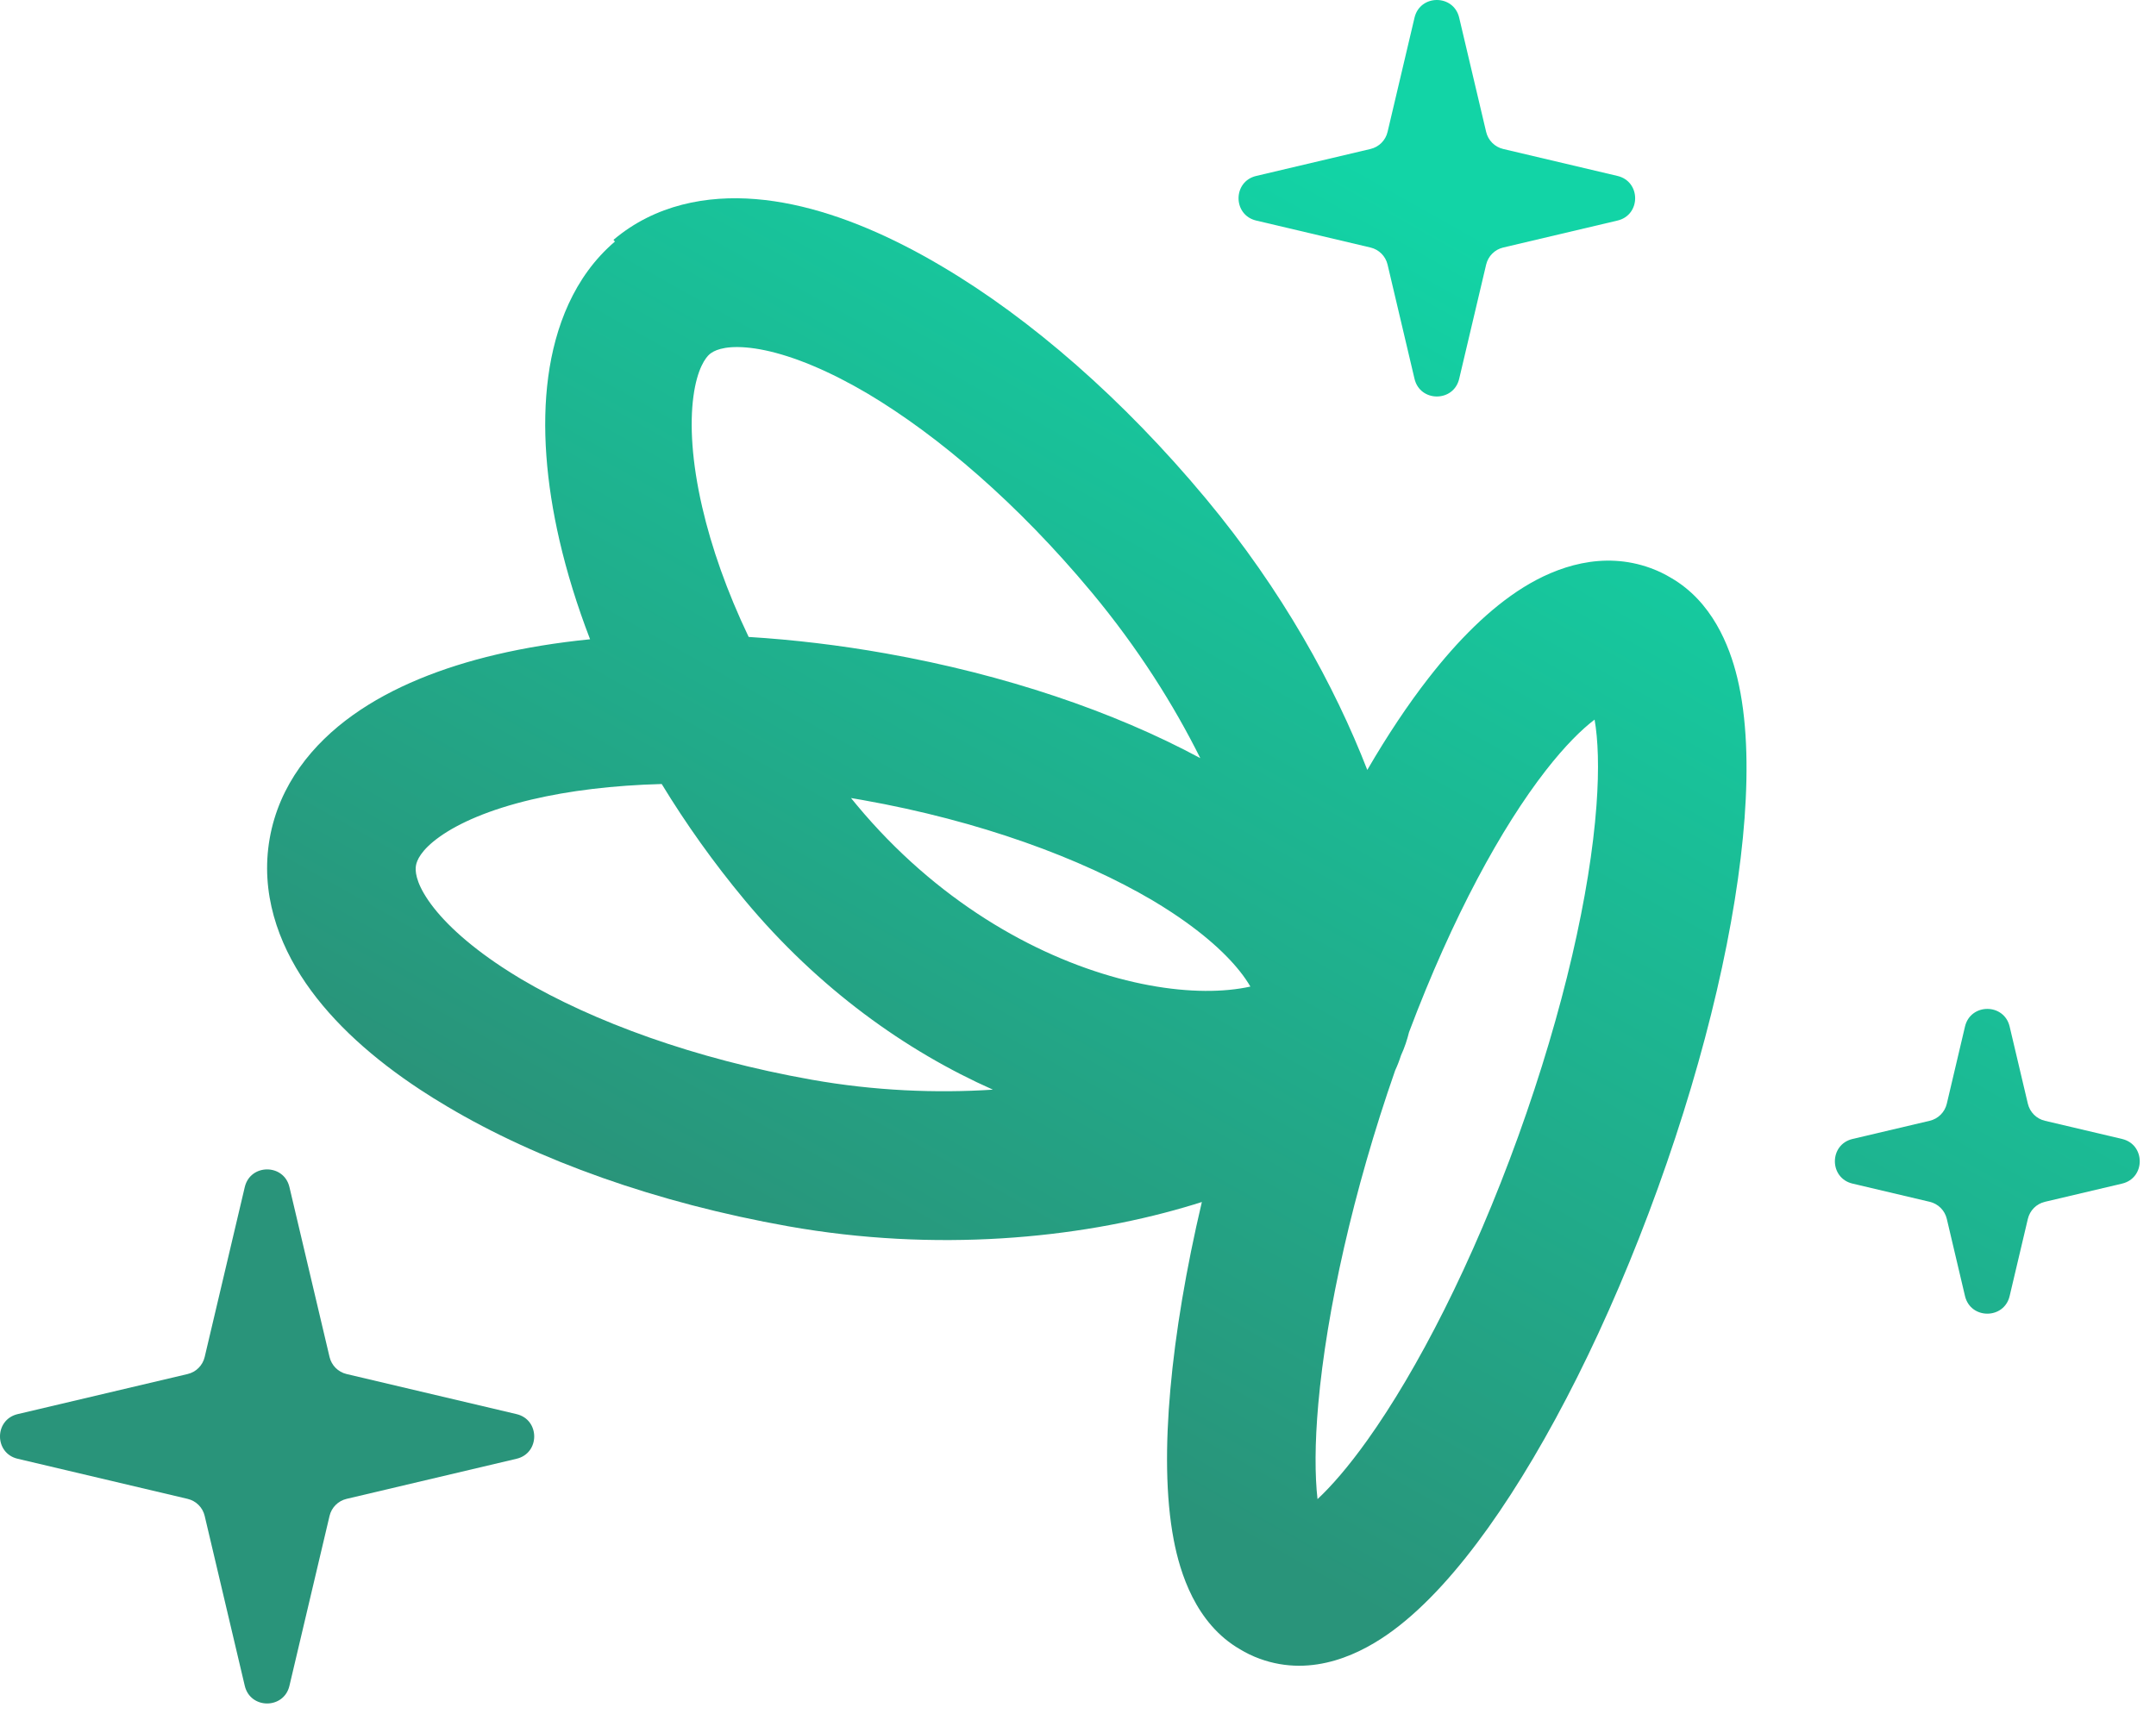
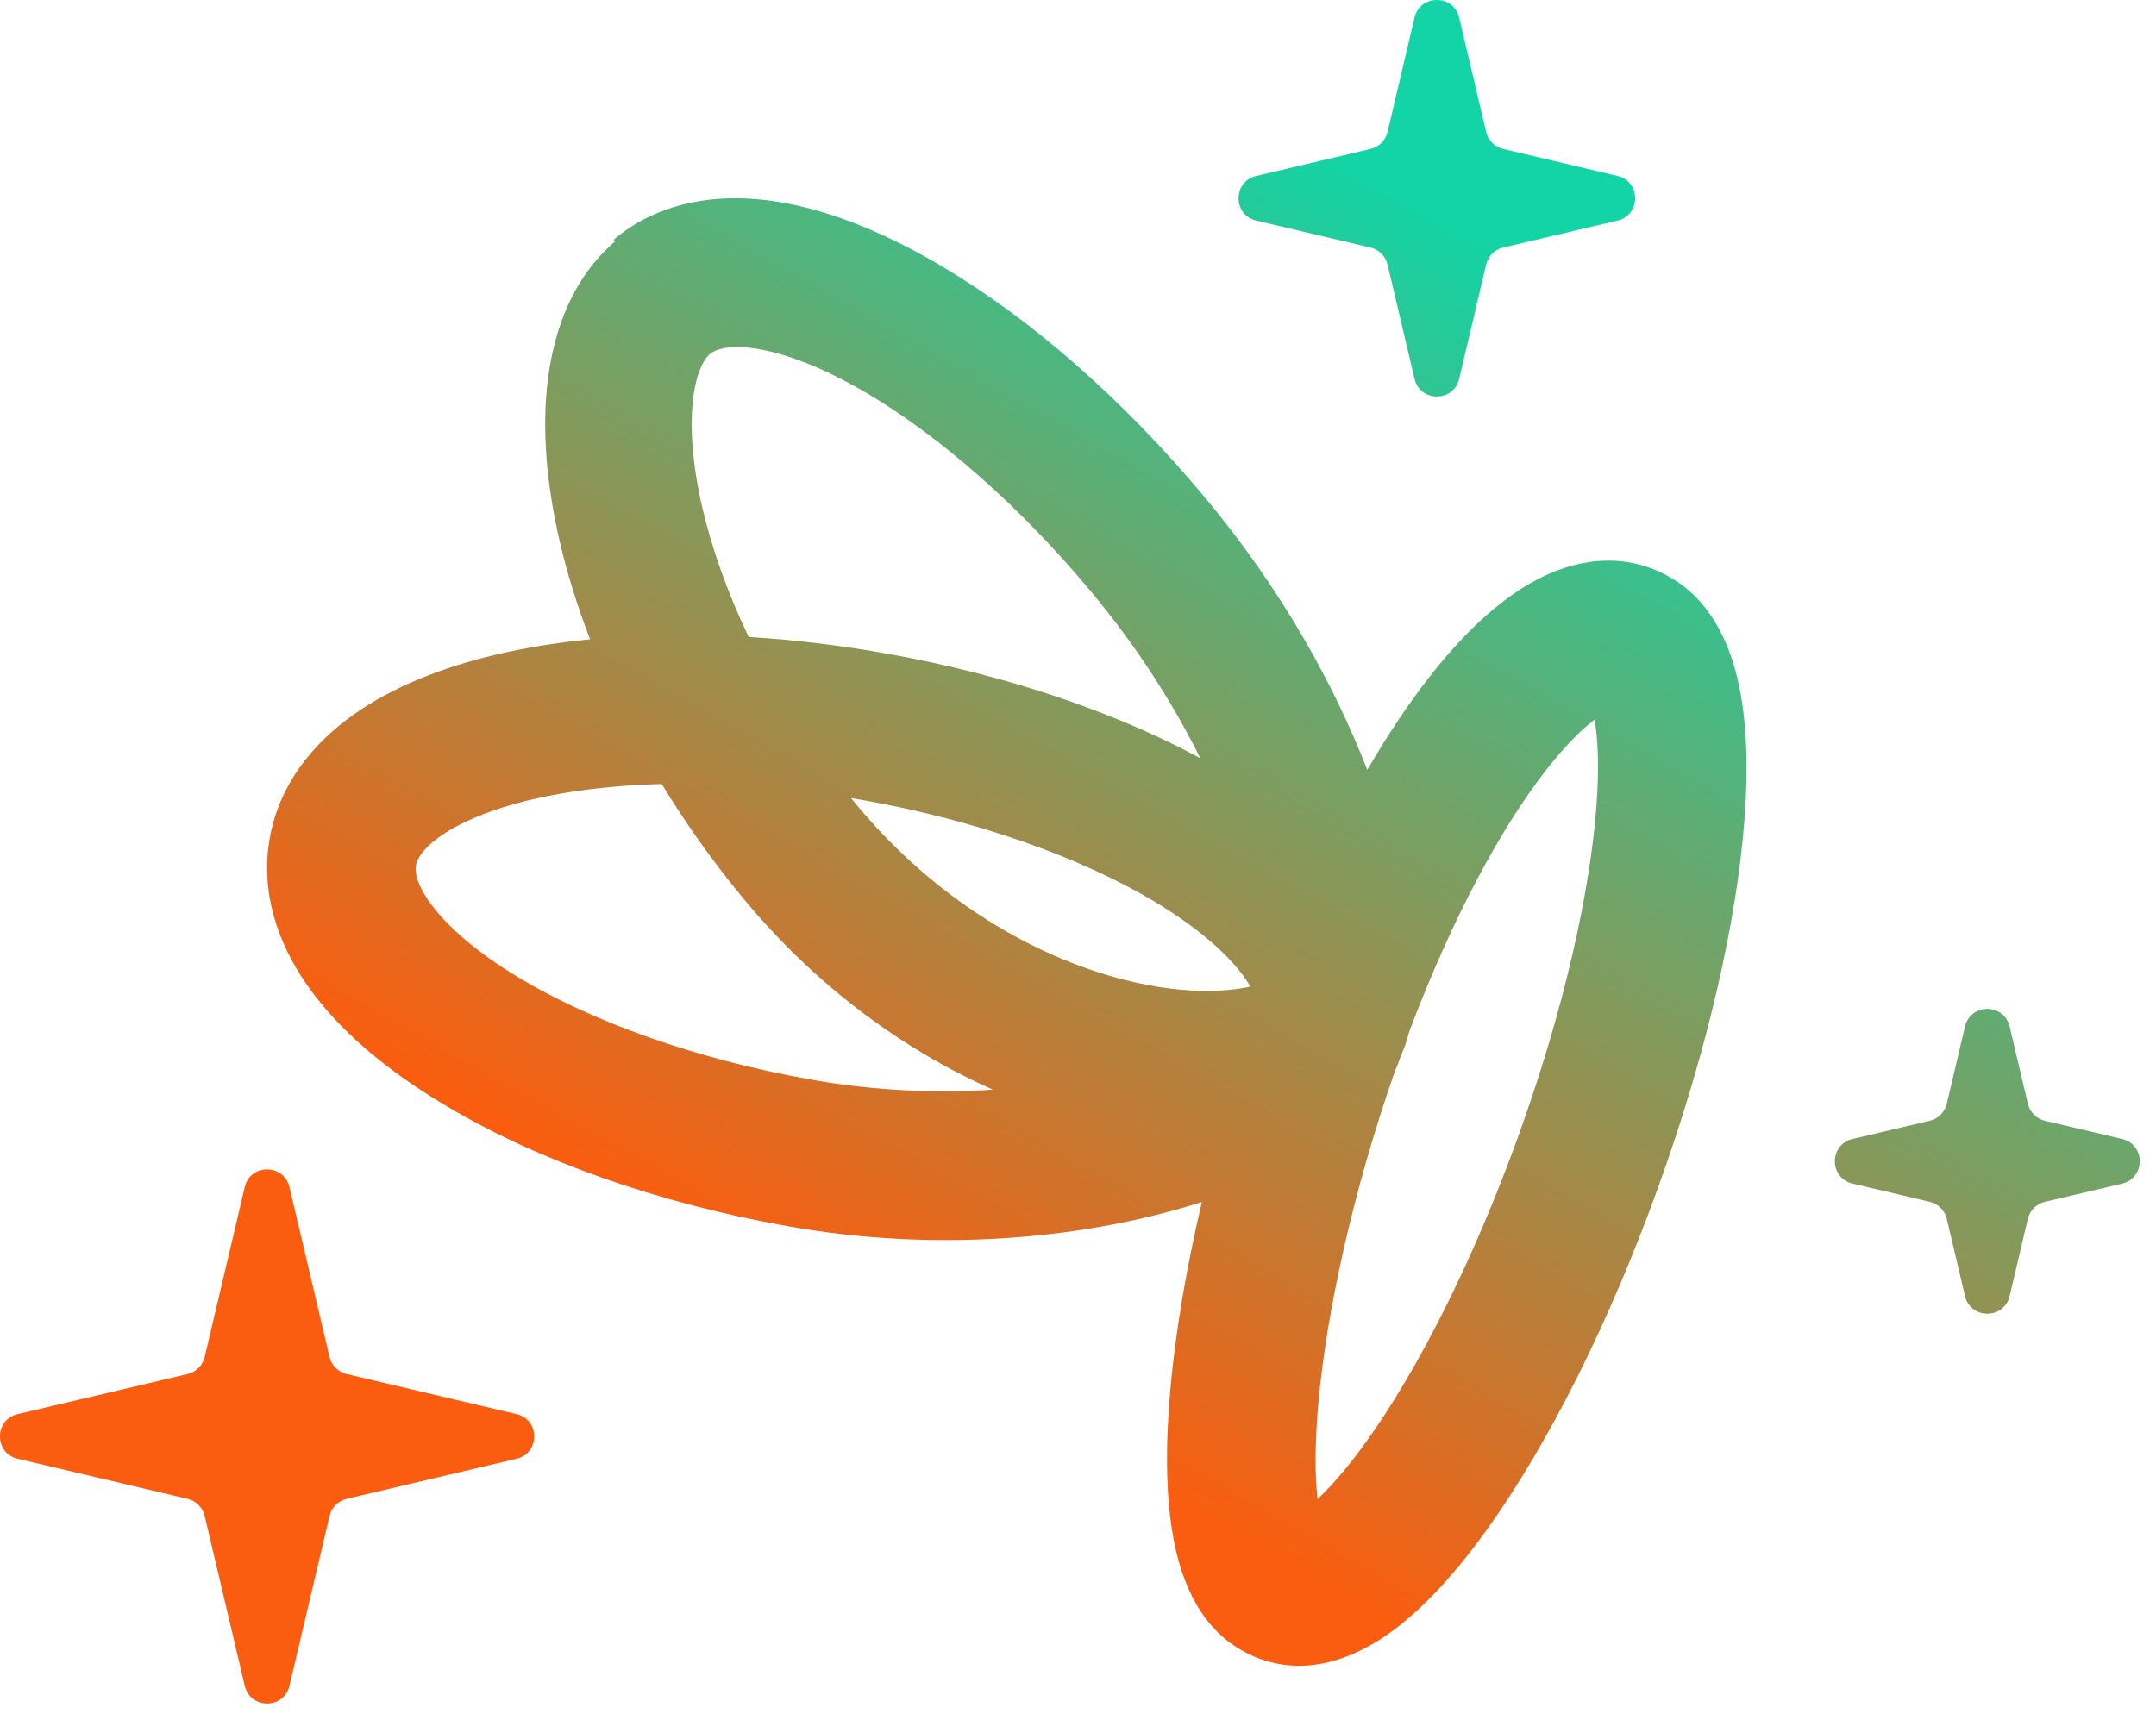
<svg xmlns="http://www.w3.org/2000/svg" width="94" height="75" viewBox="0 0 94 75" fill="none">
  <path fill-rule="evenodd" clip-rule="evenodd" d="M24.393 23.568C24.715 24.963 25.161 26.41 25.727 27.88C24.281 28.024 22.91 28.247 21.636 28.547C19.289 29.101 17.111 29.953 15.382 31.189C13.637 32.436 12.17 34.216 11.757 36.573C11.345 38.93 12.12 41.108 13.336 42.882C14.542 44.639 16.299 46.191 18.317 47.52C18.694 47.769 19.085 48.012 19.489 48.251C23.43 50.598 28.63 52.461 34.36 53.479C40.822 54.628 46.97 54.013 51.642 52.652C51.898 52.578 52.151 52.501 52.4 52.421C51.713 55.34 51.246 58.124 51.027 60.59C50.812 62.999 50.816 65.285 51.174 67.159C51.445 68.576 52.12 70.804 54.063 71.928C54.323 72.086 54.605 72.224 54.913 72.337C57.255 73.196 59.405 72.094 60.74 71.104C62.192 70.028 63.591 68.439 64.887 66.625C67.504 62.958 70.147 57.731 72.284 51.812C74.422 45.892 75.73 40.176 76.063 35.671C76.227 33.441 76.169 31.318 75.743 29.553C75.399 28.127 74.629 26.229 72.862 25.205C72.591 25.041 72.296 24.897 71.975 24.779C69.878 24.01 67.872 24.714 66.425 25.613C64.948 26.532 63.554 27.938 62.278 29.579C61.383 30.73 60.489 32.07 59.613 33.578C58.182 29.9 55.917 25.76 52.571 21.74C48.968 17.412 44.938 13.904 41.083 11.626C40.529 11.296 39.977 10.991 39.431 10.713C37.281 9.616 35.069 8.858 32.956 8.684C30.825 8.508 28.566 8.921 26.747 10.46L26.81 10.535C25.017 12.066 24.192 14.278 23.903 16.431C23.609 18.62 23.818 21.074 24.393 23.568ZM36.638 16.51C37.032 16.711 37.434 16.933 37.844 17.175C40.917 19.007 44.376 21.964 47.59 25.825C49.622 28.267 51.175 30.743 52.331 33.063C48.556 31.029 43.81 29.419 38.63 28.498C36.595 28.136 34.587 27.898 32.641 27.778C31.696 25.8 31.02 23.872 30.614 22.109C30.159 20.137 30.07 18.498 30.232 17.293C30.397 16.062 30.772 15.588 30.942 15.444C31.103 15.308 31.518 15.07 32.526 15.153C33.553 15.238 34.946 15.647 36.638 16.51ZM35.379 47.086C30.27 46.178 25.864 44.553 22.728 42.703C22.441 42.531 22.165 42.358 21.9 42.184C20.313 41.138 19.265 40.127 18.678 39.273C18.103 38.434 18.1 37.953 18.136 37.744C18.173 37.535 18.34 37.084 19.164 36.495C20.005 35.894 21.333 35.305 23.18 34.869C24.813 34.484 26.73 34.248 28.85 34.192C29.9 35.917 31.108 37.62 32.468 39.254C35.692 43.127 39.506 45.84 43.29 47.522C40.818 47.681 38.134 47.576 35.379 47.086ZM37.611 34.891C42.721 35.8 47.126 37.424 50.263 39.275C50.549 39.446 50.825 39.619 51.09 39.793C52.678 40.839 53.726 41.851 54.312 42.705C54.39 42.819 54.457 42.925 54.516 43.026C54.243 43.087 53.934 43.136 53.586 43.17C52.273 43.296 50.613 43.163 48.754 42.661C45.043 41.66 40.812 39.262 37.36 35.116C37.274 35.012 37.188 34.908 37.104 34.804C37.272 34.832 37.441 34.861 37.611 34.891ZM67.393 33.604C68.237 32.52 68.962 31.808 69.523 31.384C69.672 32.236 69.727 33.486 69.604 35.139C69.326 38.905 68.189 44.029 66.194 49.557C64.198 55.084 61.801 59.746 59.613 62.811C58.787 63.968 58.051 64.812 57.443 65.379C57.327 64.362 57.322 62.965 57.477 61.219C57.836 57.194 58.99 51.949 60.828 46.682C60.924 46.476 61.009 46.259 61.081 46.031C61.241 45.685 61.353 45.338 61.433 45.014C63.34 39.954 65.475 36.071 67.393 33.604Z" fill="url(#paint0_linear_736_3655)" />
  <path d="M61.672 0.77C61.915 -0.257 63.377 -0.257 63.619 0.77L64.795 5.753C64.882 6.122 65.17 6.41 65.538 6.497L70.521 7.673C71.548 7.915 71.548 9.377 70.521 9.619L65.538 10.795C65.17 10.882 64.882 11.17 64.795 11.539L63.619 16.521C63.377 17.548 61.915 17.548 61.672 16.521L60.497 11.539C60.41 11.17 60.122 10.882 59.753 10.795L54.77 9.619C53.743 9.377 53.743 7.915 54.77 7.673L59.753 6.497C60.122 6.41 60.41 6.122 60.497 5.753L61.672 0.77Z" fill="url(#paint1_linear_736_3655)" />
  <path d="M85.672 44.77C85.915 43.743 87.377 43.743 87.619 44.77L88.413 48.135C88.5 48.504 88.788 48.792 89.157 48.879L92.521 49.672C93.548 49.915 93.548 51.377 92.521 51.619L89.157 52.413C88.788 52.5 88.5 52.788 88.413 53.157L87.619 56.521C87.377 57.548 85.915 57.548 85.672 56.521L84.879 53.157C84.792 52.788 84.504 52.5 84.135 52.413L80.77 51.619C79.743 51.377 79.743 49.915 80.77 49.672L84.135 48.879C84.504 48.792 84.792 48.504 84.879 48.135L85.672 44.77Z" fill="url(#paint2_linear_736_3655)" />
  <path d="M10.672 51.77C10.915 50.743 12.377 50.743 12.619 51.77L14.368 59.18C14.455 59.549 14.742 59.837 15.111 59.924L22.521 61.672C23.548 61.915 23.548 63.377 22.521 63.619L15.111 65.368C14.742 65.455 14.455 65.743 14.368 66.111L12.619 73.521C12.377 74.548 10.915 74.548 10.672 73.521L8.924 66.111C8.837 65.743 8.549 65.455 8.18 65.368L0.77 63.619C-0.257 63.377 -0.257 61.915 0.77 61.672L8.18 59.924C8.549 59.837 8.837 59.549 8.924 59.18L10.672 51.77Z" fill="url(#paint3_linear_736_3655)" />
  <defs>
    <linearGradient id="paint0_linear_736_3655" x1="46.646" y1="1.89856e-06" x2="3.281" y2="77.238" gradientUnits="userSpaceOnUse">
      <stop stop-color="#12D4A6" />
-       <stop offset="0.62" stop-color="#29947A" />
+       <stop offset="0.62" stop-color="#FA5D0F" />
    </linearGradient>
    <linearGradient id="paint1_linear_736_3655" x1="46.646" y1="1.89856e-06" x2="3.281" y2="77.238" gradientUnits="userSpaceOnUse">
      <stop stop-color="#12D4A6" />
-       <stop offset="0.62" stop-color="#29947A" />
+       <stop offset="0.62" stop-color="#FA5D0F" />
    </linearGradient>
    <linearGradient id="paint2_linear_736_3655" x1="46.646" y1="1.89856e-06" x2="3.281" y2="77.238" gradientUnits="userSpaceOnUse">
      <stop stop-color="#12D4A6" />
-       <stop offset="0.62" stop-color="#29947A" />
+       <stop offset="0.62" stop-color="#FA5D0F" />
    </linearGradient>
    <linearGradient id="paint3_linear_736_3655" x1="46.646" y1="1.89856e-06" x2="3.281" y2="77.238" gradientUnits="userSpaceOnUse">
      <stop stop-color="#12D4A6" />
-       <stop offset="0.62" stop-color="#29947A" />
+       <stop offset="0.62" stop-color="#FA5D0F" />
    </linearGradient>
  </defs>
</svg>
